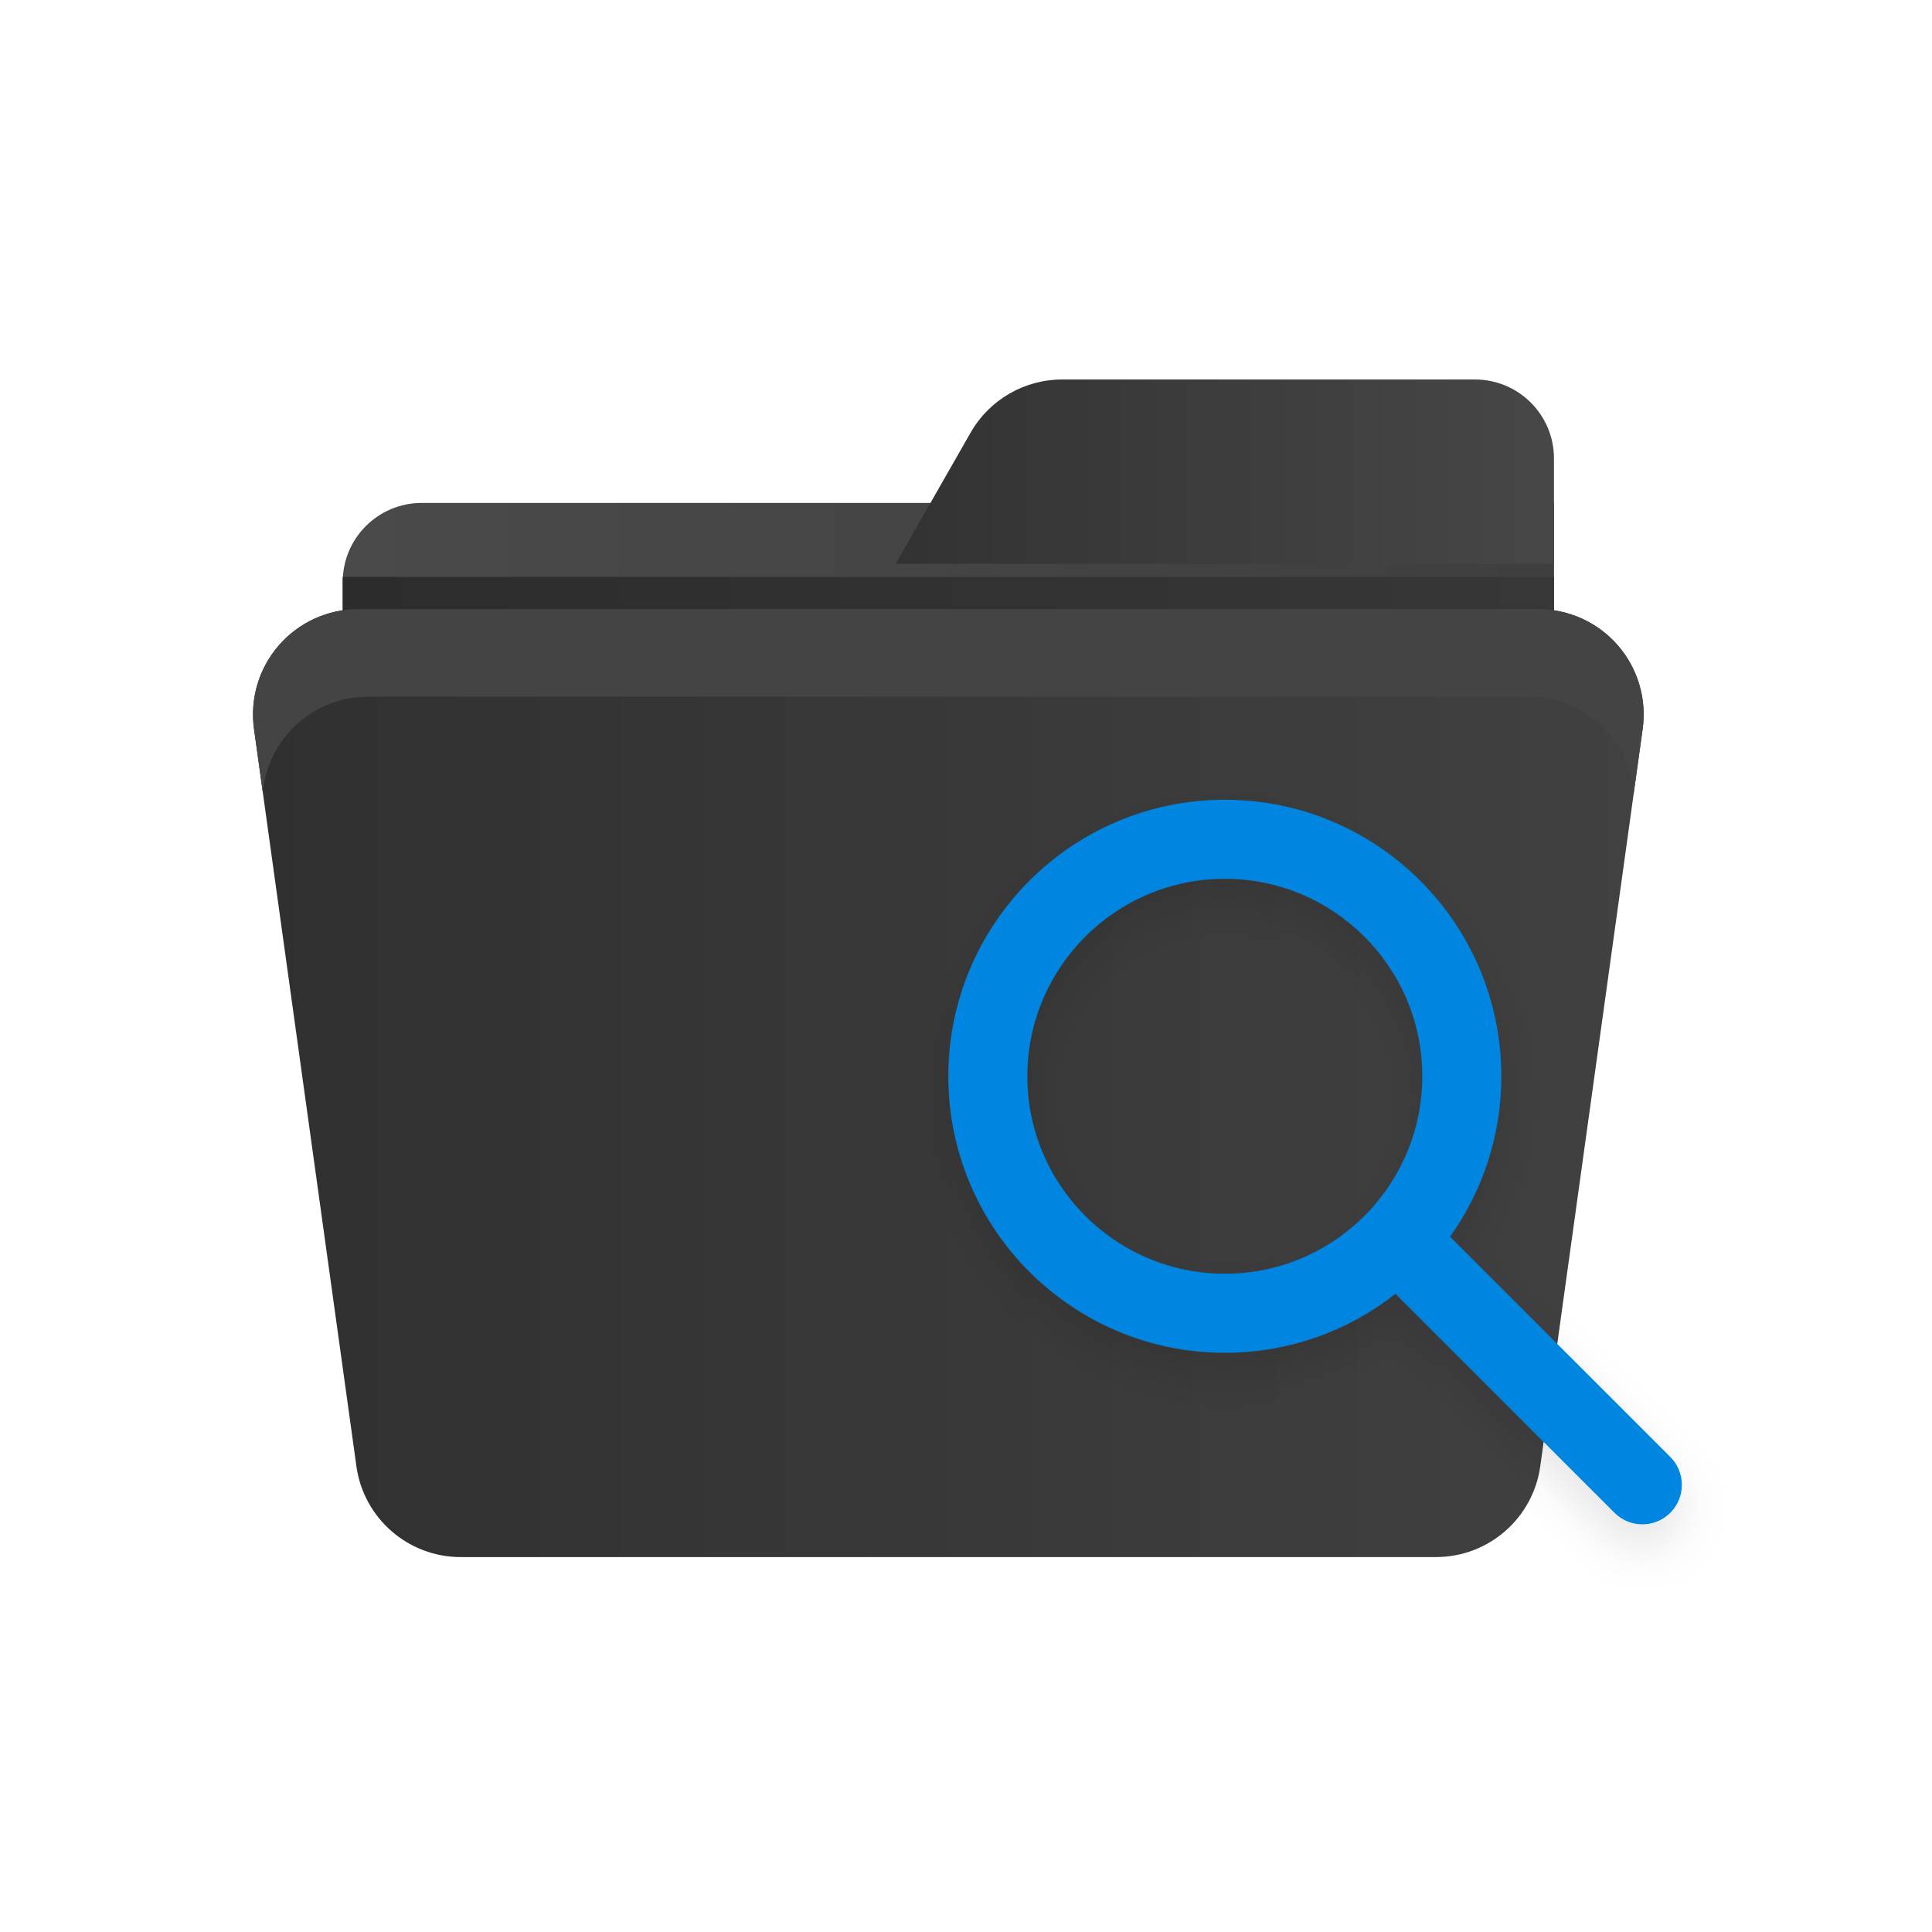
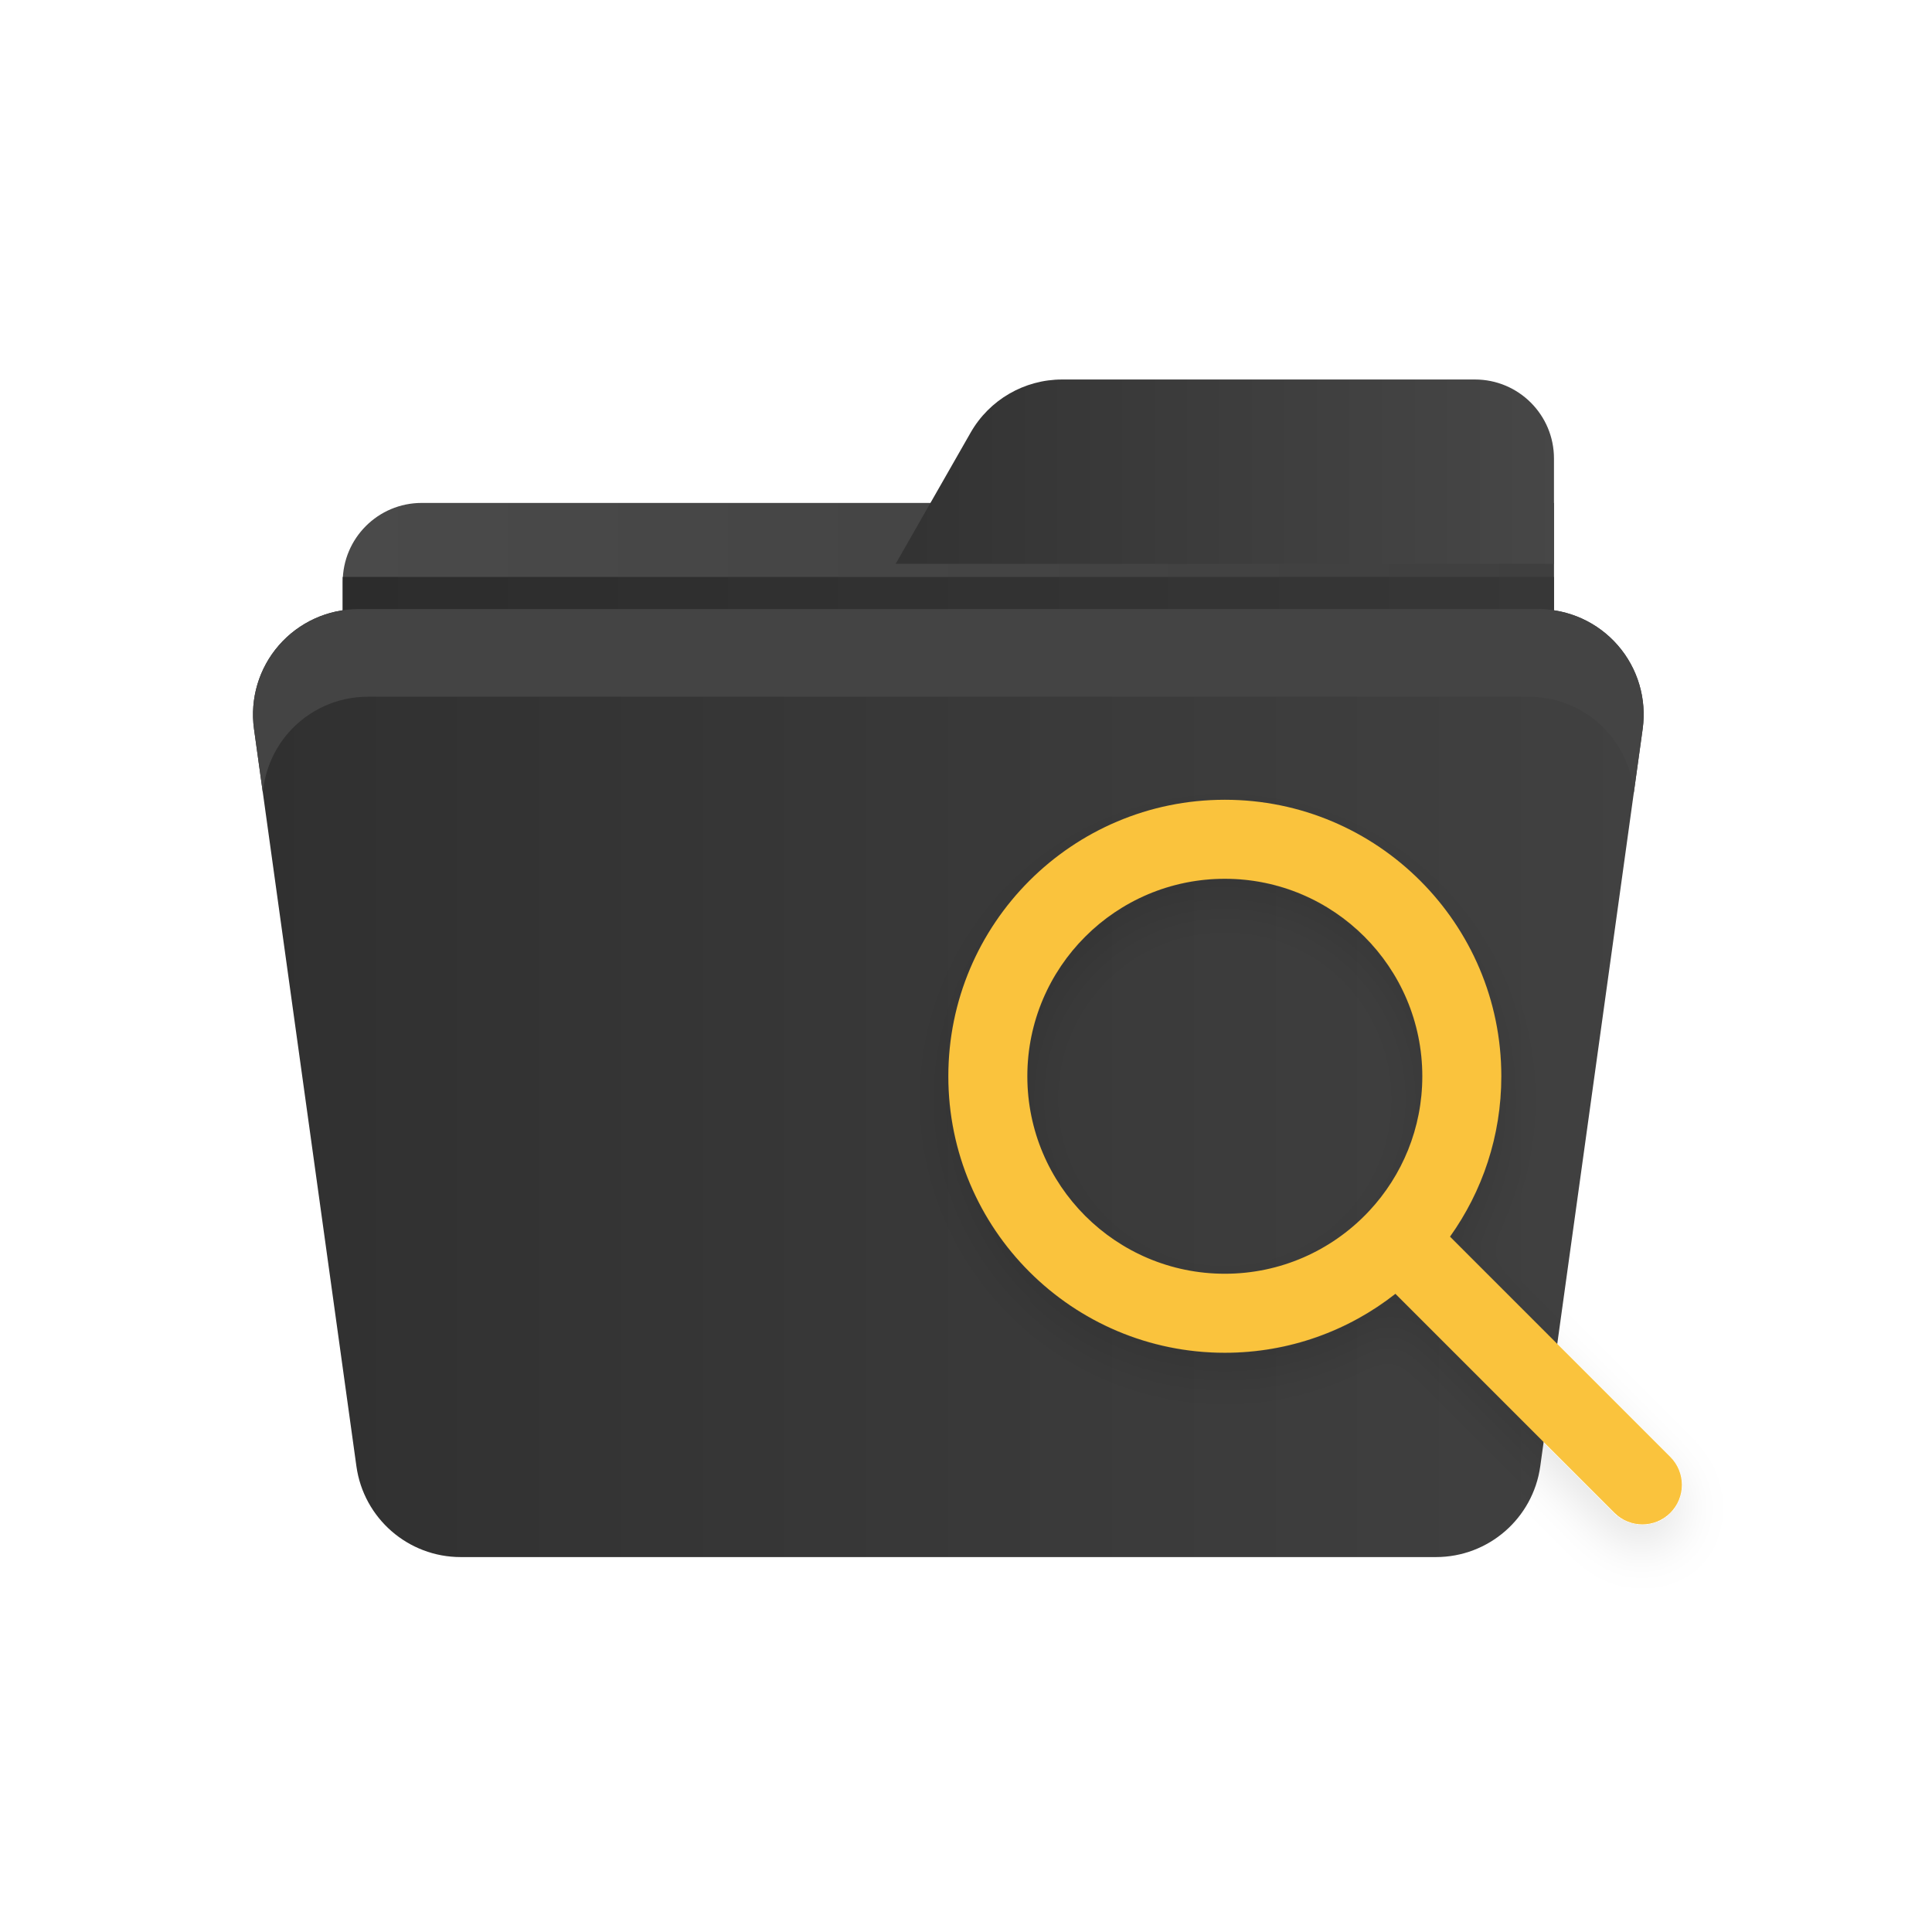
<svg xmlns="http://www.w3.org/2000/svg" width="168" height="168" viewBox="0 0 168 168" fill="none">
  <path fill-rule="evenodd" clip-rule="evenodd" d="M135.131 43.733H36.67C32.876 43.733 29.801 46.808 29.801 50.602V64.341H135.131V43.733Z" fill="url(#paint0_linear_24262_133633)" />
  <path fill-rule="evenodd" clip-rule="evenodd" d="M135.128 39.869C135.128 36.075 132.053 33 128.259 33C118.575 33 101.118 33 92.358 33C89.072 33 86.035 34.761 84.405 37.614C81.701 42.349 77.884 49.028 77.884 49.028H135.128V39.869Z" fill="url(#paint1_linear_24262_133633)" />
  <path fill-rule="evenodd" clip-rule="evenodd" d="M29.801 50.169H135.131V54.435H29.801V50.169Z" fill="url(#paint2_linear_24262_133633)" />
  <path fill-rule="evenodd" clip-rule="evenodd" d="M142.841 63.387C143.205 60.763 142.415 58.109 140.677 56.113C138.937 54.114 136.418 52.967 133.768 52.967C110.422 52.967 54.506 52.967 31.159 52.967C28.51 52.967 25.991 54.114 24.251 56.113C22.513 58.109 21.723 60.763 22.087 63.387C24.409 80.103 28.915 112.544 30.992 127.501C31.622 132.028 35.491 135.398 40.064 135.398H124.864C129.436 135.398 133.306 132.028 133.936 127.501C136.012 112.544 140.519 80.103 142.841 63.387Z" fill="url(#paint3_linear_24262_133633)" />
  <path fill-rule="evenodd" clip-rule="evenodd" d="M22.856 68.929C23.028 67.021 23.793 65.198 25.073 63.728C26.811 61.732 29.329 60.585 31.979 60.585H132.949C135.598 60.585 138.117 61.732 139.855 63.728C141.135 65.198 141.899 67.021 142.071 68.929L142.841 63.387C143.205 60.763 142.415 58.109 140.677 56.113C138.937 54.114 136.418 52.967 133.768 52.967C110.422 52.967 54.506 52.967 31.159 52.967C28.51 52.967 25.991 54.114 24.251 56.113C22.513 58.109 21.723 60.763 22.087 63.387L22.856 68.929Z" fill="#444444" />
  <g filter="url(#filter0_d_24262_133633)">
-     <path fill-rule="evenodd" clip-rule="evenodd" d="M82.464 93.588C82.464 80.319 93.237 69.545 106.506 69.545C119.776 69.545 130.549 80.319 130.549 93.588C130.549 98.786 128.896 103.601 126.087 107.535L145.245 126.692C146.584 128.032 146.584 130.209 145.245 131.549C143.903 132.891 141.727 132.891 140.386 131.549L121.341 112.504C117.254 115.715 112.102 117.631 106.506 117.631C93.237 117.631 82.464 106.857 82.464 93.588ZM119.069 105.292C119.055 105.305 119.041 105.319 119.027 105.333C118.969 105.391 118.913 105.451 118.86 105.511C115.736 108.747 111.354 110.761 106.506 110.761C97.029 110.761 89.333 103.065 89.333 93.588C89.333 84.111 97.029 76.415 106.506 76.415C115.984 76.415 123.68 84.111 123.68 93.588C123.68 98.108 121.929 102.224 119.069 105.292Z" fill="#0085E0" />
+     <path fill-rule="evenodd" clip-rule="evenodd" d="M82.464 93.588C82.464 80.319 93.237 69.545 106.506 69.545C119.776 69.545 130.549 80.319 130.549 93.588C130.549 98.786 128.896 103.601 126.087 107.535L145.245 126.692C146.584 128.032 146.584 130.209 145.245 131.549C143.903 132.891 141.727 132.891 140.386 131.549L121.341 112.504C117.254 115.715 112.102 117.631 106.506 117.631C93.237 117.631 82.464 106.857 82.464 93.588ZM119.069 105.292C119.055 105.305 119.041 105.319 119.027 105.333C118.969 105.391 118.913 105.451 118.86 105.511C115.736 108.747 111.354 110.761 106.506 110.761C97.029 110.761 89.333 103.065 89.333 93.588C89.333 84.111 97.029 76.415 106.506 76.415C115.984 76.415 123.68 84.111 123.68 93.588C123.68 98.108 121.929 102.224 119.069 105.292Z" fill="#FAC33D" />
  </g>
  <defs>
    <filter id="filter0_d_24262_133633" x="78.464" y="67.545" width="71.786" height="71.01" filterUnits="userSpaceOnUse" color-interpolation-filters="sRGB">
      <feFlood flood-opacity="0" result="BackgroundImageFix" />
      <feColorMatrix in="SourceAlpha" type="matrix" values="0 0 0 0 0 0 0 0 0 0 0 0 0 0 0 0 0 0 127 0" result="hardAlpha" />
      <feOffset dy="2" />
      <feGaussianBlur stdDeviation="2" />
      <feComposite in2="hardAlpha" operator="out" />
      <feColorMatrix type="matrix" values="0 0 0 0 0 0 0 0 0 0 0 0 0 0 0 0 0 0 0.1 0" />
      <feBlend mode="normal" in2="BackgroundImageFix" result="effect1_dropShadow_24262_133633" />
      <feBlend mode="normal" in="SourceGraphic" in2="effect1_dropShadow_24262_133633" result="shape" />
    </filter>
    <linearGradient id="paint0_linear_24262_133633" x1="29.801" y1="49.549" x2="135.131" y2="49.549" gradientUnits="userSpaceOnUse">
      <stop stop-color="#4A4A4A" />
      <stop offset="1" stop-color="#3F3F3F" />
    </linearGradient>
    <linearGradient id="paint1_linear_24262_133633" x1="20.035" y1="50.489" x2="135.735" y2="50.489" gradientUnits="userSpaceOnUse">
      <stop stop-color="#1F1F1F" />
      <stop offset="0.389" stop-color="#2E2E2E" />
      <stop offset="1" stop-color="#474747" />
    </linearGradient>
    <linearGradient id="paint2_linear_24262_133633" x1="29.801" y1="52.301" x2="135.131" y2="52.301" gradientUnits="userSpaceOnUse">
      <stop stop-color="#2C2C2C" />
      <stop offset="1" stop-color="#373737" />
    </linearGradient>
    <linearGradient id="paint3_linear_24262_133633" x1="22" y1="94.183" x2="142.928" y2="94.183" gradientUnits="userSpaceOnUse">
      <stop stop-color="#303030" />
      <stop offset="1" stop-color="#414141" />
    </linearGradient>
  </defs>
</svg>
